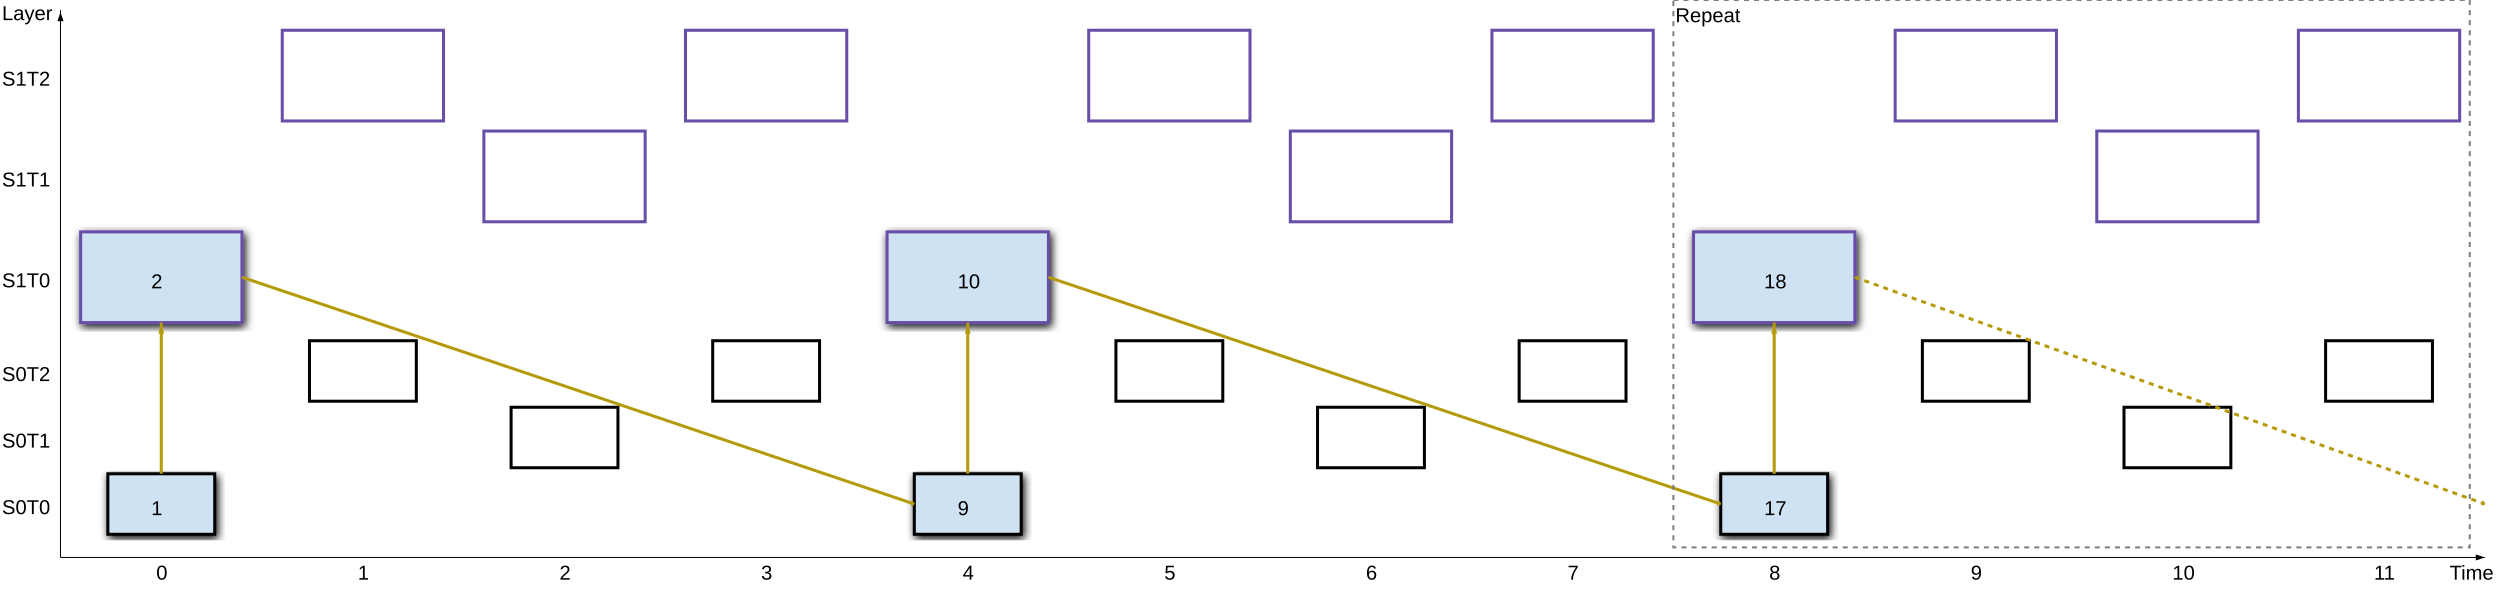
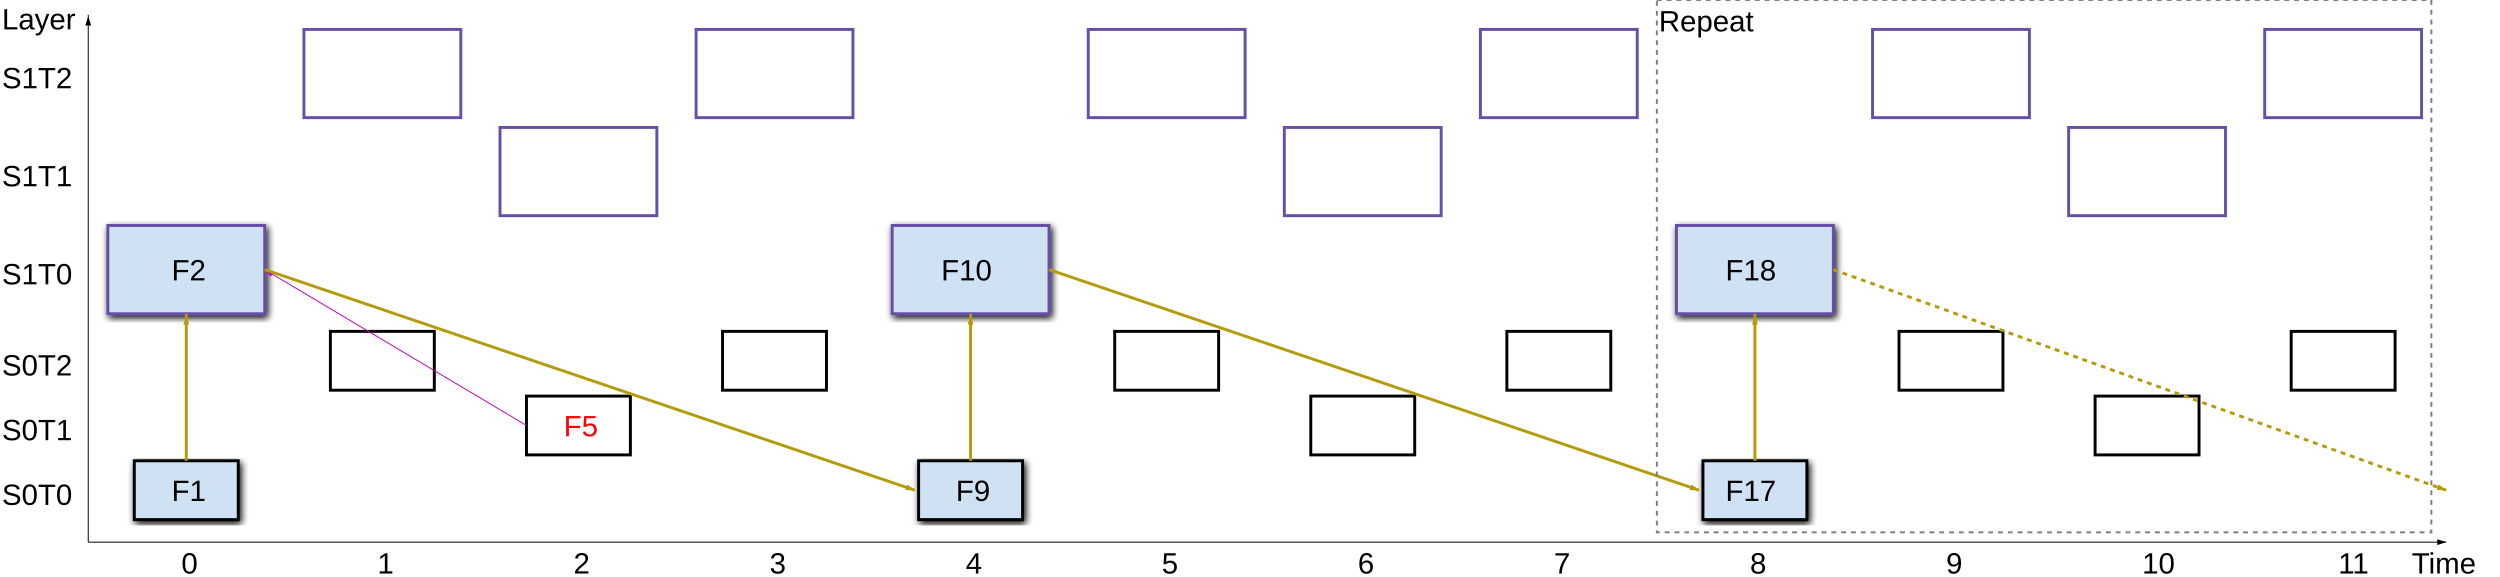
- <svg xmlns="http://www.w3.org/2000/svg" version="1.1" viewBox="0 0 2480 588">
+ <svg xmlns="http://www.w3.org/2000/svg" version="1.1" viewBox="0 0 2550 588">
  <defs>
    <filter id="sh">
      <feGaussianBlur in="SourceAlpha" stdDeviation="4" />
      <feOffset dx="2" dy="3" />
      <feBlend in="SourceGraphic" />
    </filter>
  </defs>
-   <rect x="107" y="470" width="106" height="60" style="fill:#cfe2f3;stroke-width:3;stroke:#000000" filter="url(#sh)" />
-   <rect x="80" y="230" width="160" height="90" style="fill:#cfe2f3;stroke-width:3;stroke:#674ea7" filter="url(#sh)" />
-   <line x1="160" y1="470" x2="160" y2="320" style="stroke:#b59a0b;stroke-width:3" />
-   <polygon points="160,322 157,331 163,331" fill="#b59a0b" />
-   <rect x="307" y="338" width="106" height="60" style="fill-opacity:0;stroke-width:3;stroke:#000000" />
-   <rect x="280" y="30" width="160" height="90" style="fill-opacity:0;stroke-width:3;stroke:#674ea7" />
-   <rect x="507" y="404" width="106" height="60" style="fill-opacity:0;stroke-width:3;stroke:#000000" />
-   <rect x="480" y="130" width="160" height="90" style="fill-opacity:0;stroke-width:3;stroke:#674ea7" />
-   <rect x="707" y="338" width="106" height="60" style="fill-opacity:0;stroke-width:3;stroke:#000000" />
-   <rect x="680" y="30" width="160" height="90" style="fill-opacity:0;stroke-width:3;stroke:#674ea7" />
-   <rect x="907" y="470" width="106" height="60" style="fill:#cfe2f3;stroke-width:3;stroke:#000000" filter="url(#sh)" />
-   <line x1="240" y1="275" x2="907" y2="500" style="stroke:#b59a0b;stroke-width:3" />
-   <polygon points="907,500 904,497 904,503" fill="#b59a0b" transform="rotate(18.6 907 500)" />
-   <rect x="880" y="230" width="160" height="90" style="fill:#cfe2f3;stroke-width:3;stroke:#674ea7" filter="url(#sh)" />
-   <line x1="960" y1="470" x2="960" y2="320" style="stroke:#b59a0b;stroke-width:3" />
-   <polygon points="960,322 957,331 963,331" fill="#b59a0b" />
-   <rect x="1107" y="338" width="106" height="60" style="fill-opacity:0;stroke-width:3;stroke:#000000" />
-   <rect x="1080" y="30" width="160" height="90" style="fill-opacity:0;stroke-width:3;stroke:#674ea7" />
-   <rect x="1307" y="404" width="106" height="60" style="fill-opacity:0;stroke-width:3;stroke:#000000" />
-   <rect x="1280" y="130" width="160" height="90" style="fill-opacity:0;stroke-width:3;stroke:#674ea7" />
-   <rect x="1507" y="338" width="106" height="60" style="fill-opacity:0;stroke-width:3;stroke:#000000" />
-   <rect x="1480" y="30" width="160" height="90" style="fill-opacity:0;stroke-width:3;stroke:#674ea7" />
-   <rect x="1707" y="470" width="106" height="60" style="fill:#cfe2f3;stroke-width:3;stroke:#000000" filter="url(#sh)" />
-   <line x1="1040" y1="275" x2="1707" y2="500" style="stroke:#b59a0b;stroke-width:3" />
-   <polygon points="1707,500 1704,497 1704,503" fill="#b59a0b" transform="rotate(18.6 1707 500)" />
-   <rect x="1680" y="230" width="160" height="90" style="fill:#cfe2f3;stroke-width:3;stroke:#674ea7" filter="url(#sh)" />
-   <line x1="1760" y1="470" x2="1760" y2="320" style="stroke:#b59a0b;stroke-width:3" />
-   <polygon points="1760,322 1757,331 1763,331" fill="#b59a0b" />
-   <rect x="1907" y="338" width="106" height="60" style="fill-opacity:0;stroke-width:3;stroke:#000000" />
-   <rect x="1880" y="30" width="160" height="90" style="fill-opacity:0;stroke-width:3;stroke:#674ea7" />
-   <rect x="2107" y="404" width="106" height="60" style="fill-opacity:0;stroke-width:3;stroke:#000000" />
-   <rect x="2080" y="130" width="160" height="90" style="fill-opacity:0;stroke-width:3;stroke:#674ea7" />
-   <rect x="2307" y="338" width="106" height="60" style="fill-opacity:0;stroke-width:3;stroke:#000000" />
-   <rect x="2280" y="30" width="160" height="90" style="fill-opacity:0;stroke-width:3;stroke:#674ea7" />
-   <line x1="1840" y1="275" x2="2465" y2="500" style="stroke:#b59a0b;stroke-width:3;stroke-dasharray:5,5" />
-   <polygon points="2465,500 2462,497 2462,503" fill="#b59a0b" transform="rotate(19.8 2465 500)" />
-   <rect x="1660" y="0" width="790" height="543" style="fill:none;stroke-width:2;stroke:#7f7f7f;stroke-dasharray:5,5" />
-   <text x="1662" y="22" font-family="Arial" font-size="20">Repeat</text>
-   <line x1="60" y1="553" x2="2465" y2="553" style="stroke:#000000;stroke-width:1" />
-   <polygon points="2465,553 2456,550 2456,556" />
-   <line x1="60" y1="553" x2="60" y2="10" style="stroke:#000000;stroke-width:1" />
-   <polygon points="60,12 57,21 63,21" />
-   <text x="2430" y="575" font-family="Arial" font-size="20">Time<tspan x="155" y="575">0</tspan>
-     <tspan x="355" y="575">1</tspan>
-     <tspan x="555" y="575">2</tspan>
-     <tspan x="755" y="575">3</tspan>
-     <tspan x="955" y="575">4</tspan>
-     <tspan x="1155" y="575">5</tspan>
-     <tspan x="1355" y="575">6</tspan>
-     <tspan x="1555" y="575">7</tspan>
-     <tspan x="1755" y="575">8</tspan>
-     <tspan x="1955" y="575">9</tspan>
-     <tspan x="2155" y="575">10</tspan>
-     <tspan x="2355" y="575">11</tspan>
-     <tspan x="2" y="20">Layer</tspan>
-     <tspan x="2" y="510">S0T0</tspan>
-     <tspan x="2" y="444">S0T1</tspan>
-     <tspan x="2" y="378">S0T2</tspan>
-     <tspan x="2" y="285">S1T0</tspan>
-     <tspan x="2" y="185">S1T1</tspan>
-     <tspan x="2" y="85">S1T2</tspan>
-     <tspan x="150" y="511">1</tspan>
-     <tspan x="150" y="286">2</tspan>
-     <tspan x="950" y="511">9</tspan>
-     <tspan x="950" y="286">10</tspan>
-     <tspan x="1750" y="511">17</tspan>
-     <tspan x="1750" y="286">18</tspan>
+   <rect x="137" y="470" width="106" height="60" style="fill:#cfe2f3;stroke-width:3;stroke:#000000" filter="url(#sh)" />
+   <rect x="110" y="230" width="160" height="90" style="fill:#cfe2f3;stroke-width:3;stroke:#674ea7" filter="url(#sh)" />
+   <line x1="190" y1="470" x2="190" y2="320" style="stroke:#b59a0b;stroke-width:3" />
+   <polygon points="190,322 187,331 193,331" fill="#b59a0b" />
+   <rect x="337" y="338" width="106" height="60" style="fill-opacity:0;stroke-width:3;stroke:#000000" />
+   <rect x="310" y="30" width="160" height="90" style="fill-opacity:0;stroke-width:3;stroke:#674ea7" />
+   <rect x="537" y="404" width="106" height="60" style="fill-opacity:0;stroke-width:3;stroke:#000000" />
+   <line x1="537" y1="434" x2="270" y2="275" style="stroke:#bb05bb;stroke-width:1" />
+   <polygon points="270,275 261,272 261,278" fill="#bb05bb" transform="rotate(-149.2 270 275)" />
+   <rect x="510" y="130" width="160" height="90" style="fill-opacity:0;stroke-width:3;stroke:#674ea7" />
+   <rect x="737" y="338" width="106" height="60" style="fill-opacity:0;stroke-width:3;stroke:#000000" />
+   <rect x="710" y="30" width="160" height="90" style="fill-opacity:0;stroke-width:3;stroke:#674ea7" />
+   <rect x="937" y="470" width="106" height="60" style="fill:#cfe2f3;stroke-width:3;stroke:#000000" filter="url(#sh)" />
+   <line x1="270" y1="275" x2="933" y2="500" style="stroke:#b59a0b;stroke-width:3" />
+   <polygon points="933,500 924,497 924,503" fill="#b59a0b" transform="rotate(18.7 933 500)" />
+   <rect x="910" y="230" width="160" height="90" style="fill:#cfe2f3;stroke-width:3;stroke:#674ea7" filter="url(#sh)" />
+   <line x1="990" y1="470" x2="990" y2="320" style="stroke:#b59a0b;stroke-width:3" />
+   <polygon points="990,322 987,331 993,331" fill="#b59a0b" />
+   <rect x="1137" y="338" width="106" height="60" style="fill-opacity:0;stroke-width:3;stroke:#000000" />
+   <rect x="1110" y="30" width="160" height="90" style="fill-opacity:0;stroke-width:3;stroke:#674ea7" />
+   <rect x="1337" y="404" width="106" height="60" style="fill-opacity:0;stroke-width:3;stroke:#000000" />
+   <rect x="1310" y="130" width="160" height="90" style="fill-opacity:0;stroke-width:3;stroke:#674ea7" />
+   <rect x="1537" y="338" width="106" height="60" style="fill-opacity:0;stroke-width:3;stroke:#000000" />
+   <rect x="1510" y="30" width="160" height="90" style="fill-opacity:0;stroke-width:3;stroke:#674ea7" />
+   <rect x="1737" y="470" width="106" height="60" style="fill:#cfe2f3;stroke-width:3;stroke:#000000" filter="url(#sh)" />
+   <line x1="1070" y1="275" x2="1733" y2="500" style="stroke:#b59a0b;stroke-width:3" />
+   <polygon points="1733,500 1724,497 1724,503" fill="#b59a0b" transform="rotate(18.7 1733 500)" />
+   <rect x="1710" y="230" width="160" height="90" style="fill:#cfe2f3;stroke-width:3;stroke:#674ea7" filter="url(#sh)" />
+   <line x1="1790" y1="470" x2="1790" y2="320" style="stroke:#b59a0b;stroke-width:3" />
+   <polygon points="1790,322 1787,331 1793,331" fill="#b59a0b" />
+   <rect x="1937" y="338" width="106" height="60" style="fill-opacity:0;stroke-width:3;stroke:#000000" />
+   <rect x="1910" y="30" width="160" height="90" style="fill-opacity:0;stroke-width:3;stroke:#674ea7" />
+   <rect x="2137" y="404" width="106" height="60" style="fill-opacity:0;stroke-width:3;stroke:#000000" />
+   <rect x="2110" y="130" width="160" height="90" style="fill-opacity:0;stroke-width:3;stroke:#674ea7" />
+   <rect x="2337" y="338" width="106" height="60" style="fill-opacity:0;stroke-width:3;stroke:#000000" />
+   <rect x="2310" y="30" width="160" height="90" style="fill-opacity:0;stroke-width:3;stroke:#674ea7" />
+   <line x1="1870" y1="275" x2="2495" y2="500" style="stroke:#b59a0b;stroke-width:3;stroke-dasharray:5,5" />
+   <polygon points="2495,500 2486,497 2486,503" fill="#b59a0b" transform="rotate(19.8 2495 500)" />
+   <rect x="1690" y="0" width="790" height="543" style="fill:none;stroke-width:2;stroke:#7f7f7f;stroke-dasharray:5,5" />
+   <text x="1692" y="32" font-family="Arial" font-size="30">Repeat</text>
+   <line x1="90" y1="553" x2="2495" y2="553" style="stroke:#000000;stroke-width:1" />
+   <polygon points="2495,553 2486,550 2486,556" />
+   <line x1="90" y1="553" x2="90" y2="15" style="stroke:#000000;stroke-width:1" />
+   <polygon points="90,17 87,26 93,26" />
+   <text x="2460" y="585" font-family="Arial" font-size="30">Time<tspan x="185" y="585">0</tspan>
+     <tspan x="385" y="585">1</tspan>
+     <tspan x="585" y="585">2</tspan>
+     <tspan x="785" y="585">3</tspan>
+     <tspan x="985" y="585">4</tspan>
+     <tspan x="1185" y="585">5</tspan>
+     <tspan x="1385" y="585">6</tspan>
+     <tspan x="1585" y="585">7</tspan>
+     <tspan x="1785" y="585">8</tspan>
+     <tspan x="1985" y="585">9</tspan>
+     <tspan x="2185" y="585">10</tspan>
+     <tspan x="2385" y="585">11</tspan>
+     <tspan x="2" y="30">Layer</tspan>
+     <tspan x="2" y="515">S0T0</tspan>
+     <tspan x="2" y="449">S0T1</tspan>
+     <tspan x="2" y="383">S0T2</tspan>
+     <tspan x="2" y="290">S1T0</tspan>
+     <tspan x="2" y="190">S1T1</tspan>
+     <tspan x="2" y="90">S1T2</tspan>
+     <tspan x="175" y="511">F1</tspan>
+     <tspan x="175" y="286">F2</tspan>
+     <tspan x="575" y="445" fill="red">F5</tspan>
+     <tspan x="975" y="511">F9</tspan>
+     <tspan x="960" y="286">F10</tspan>
+     <tspan x="1760" y="511">F17</tspan>
+     <tspan x="1760" y="286">F18</tspan>
  </text>
</svg>
